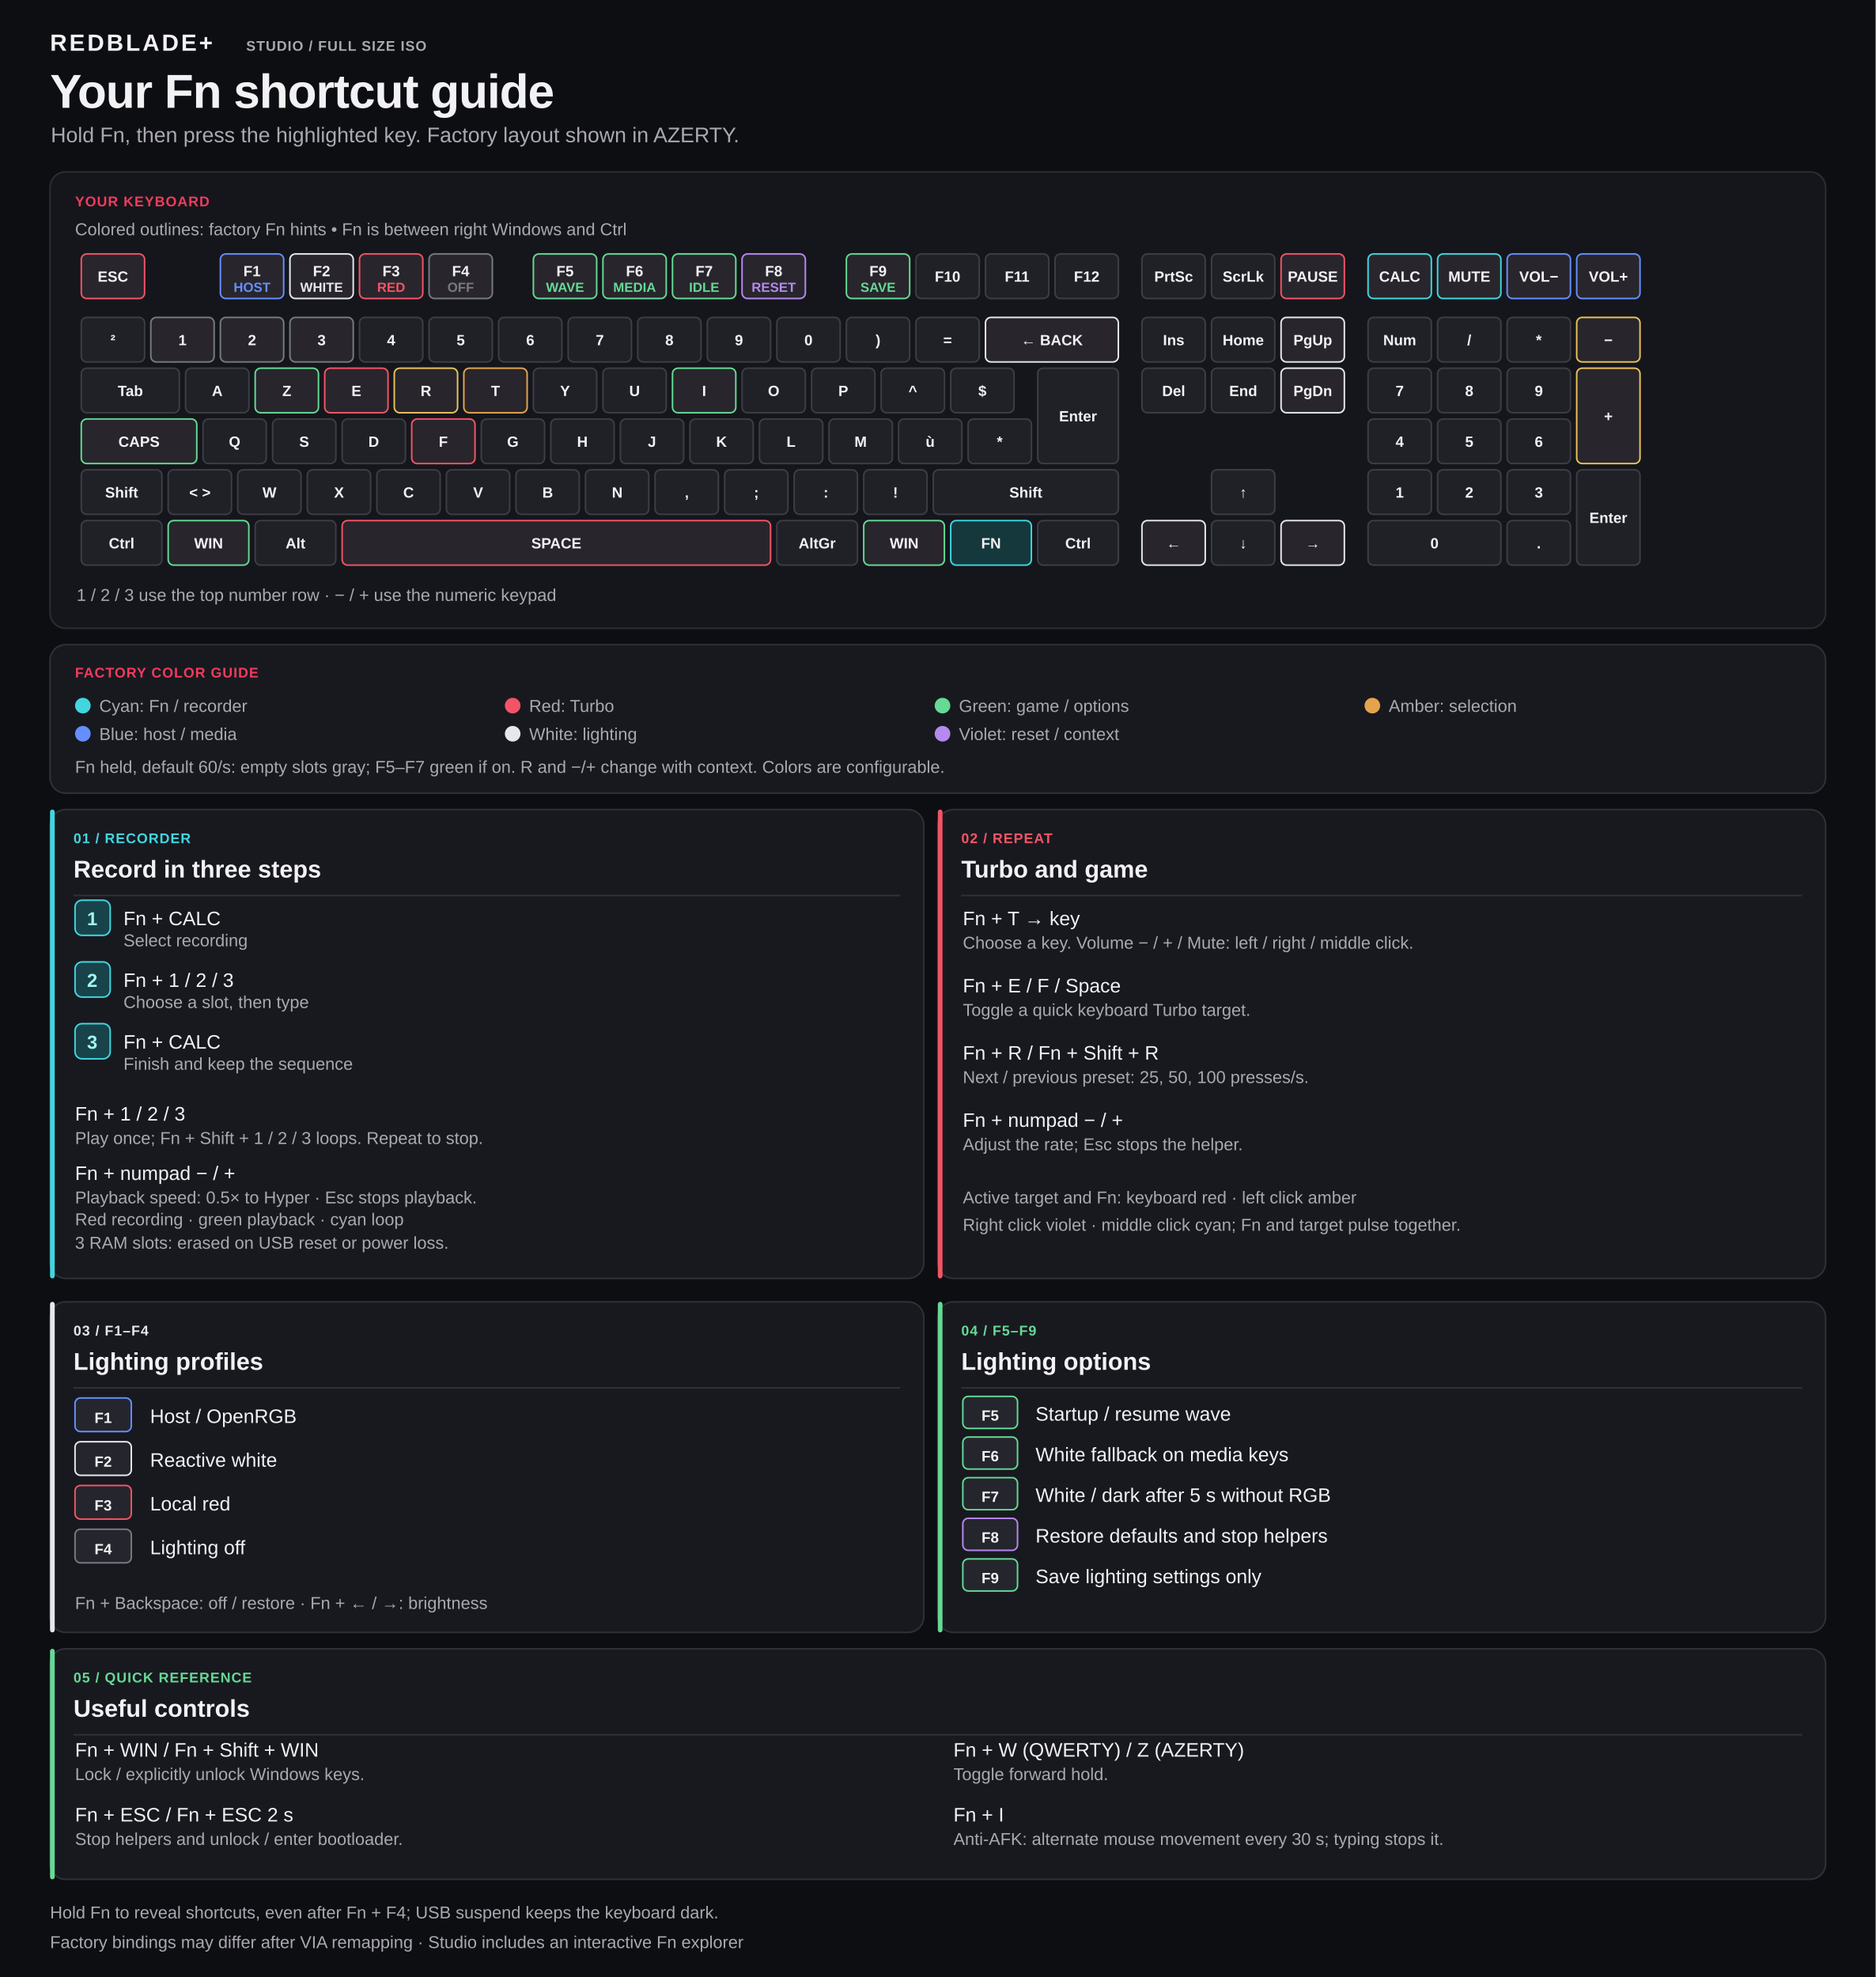
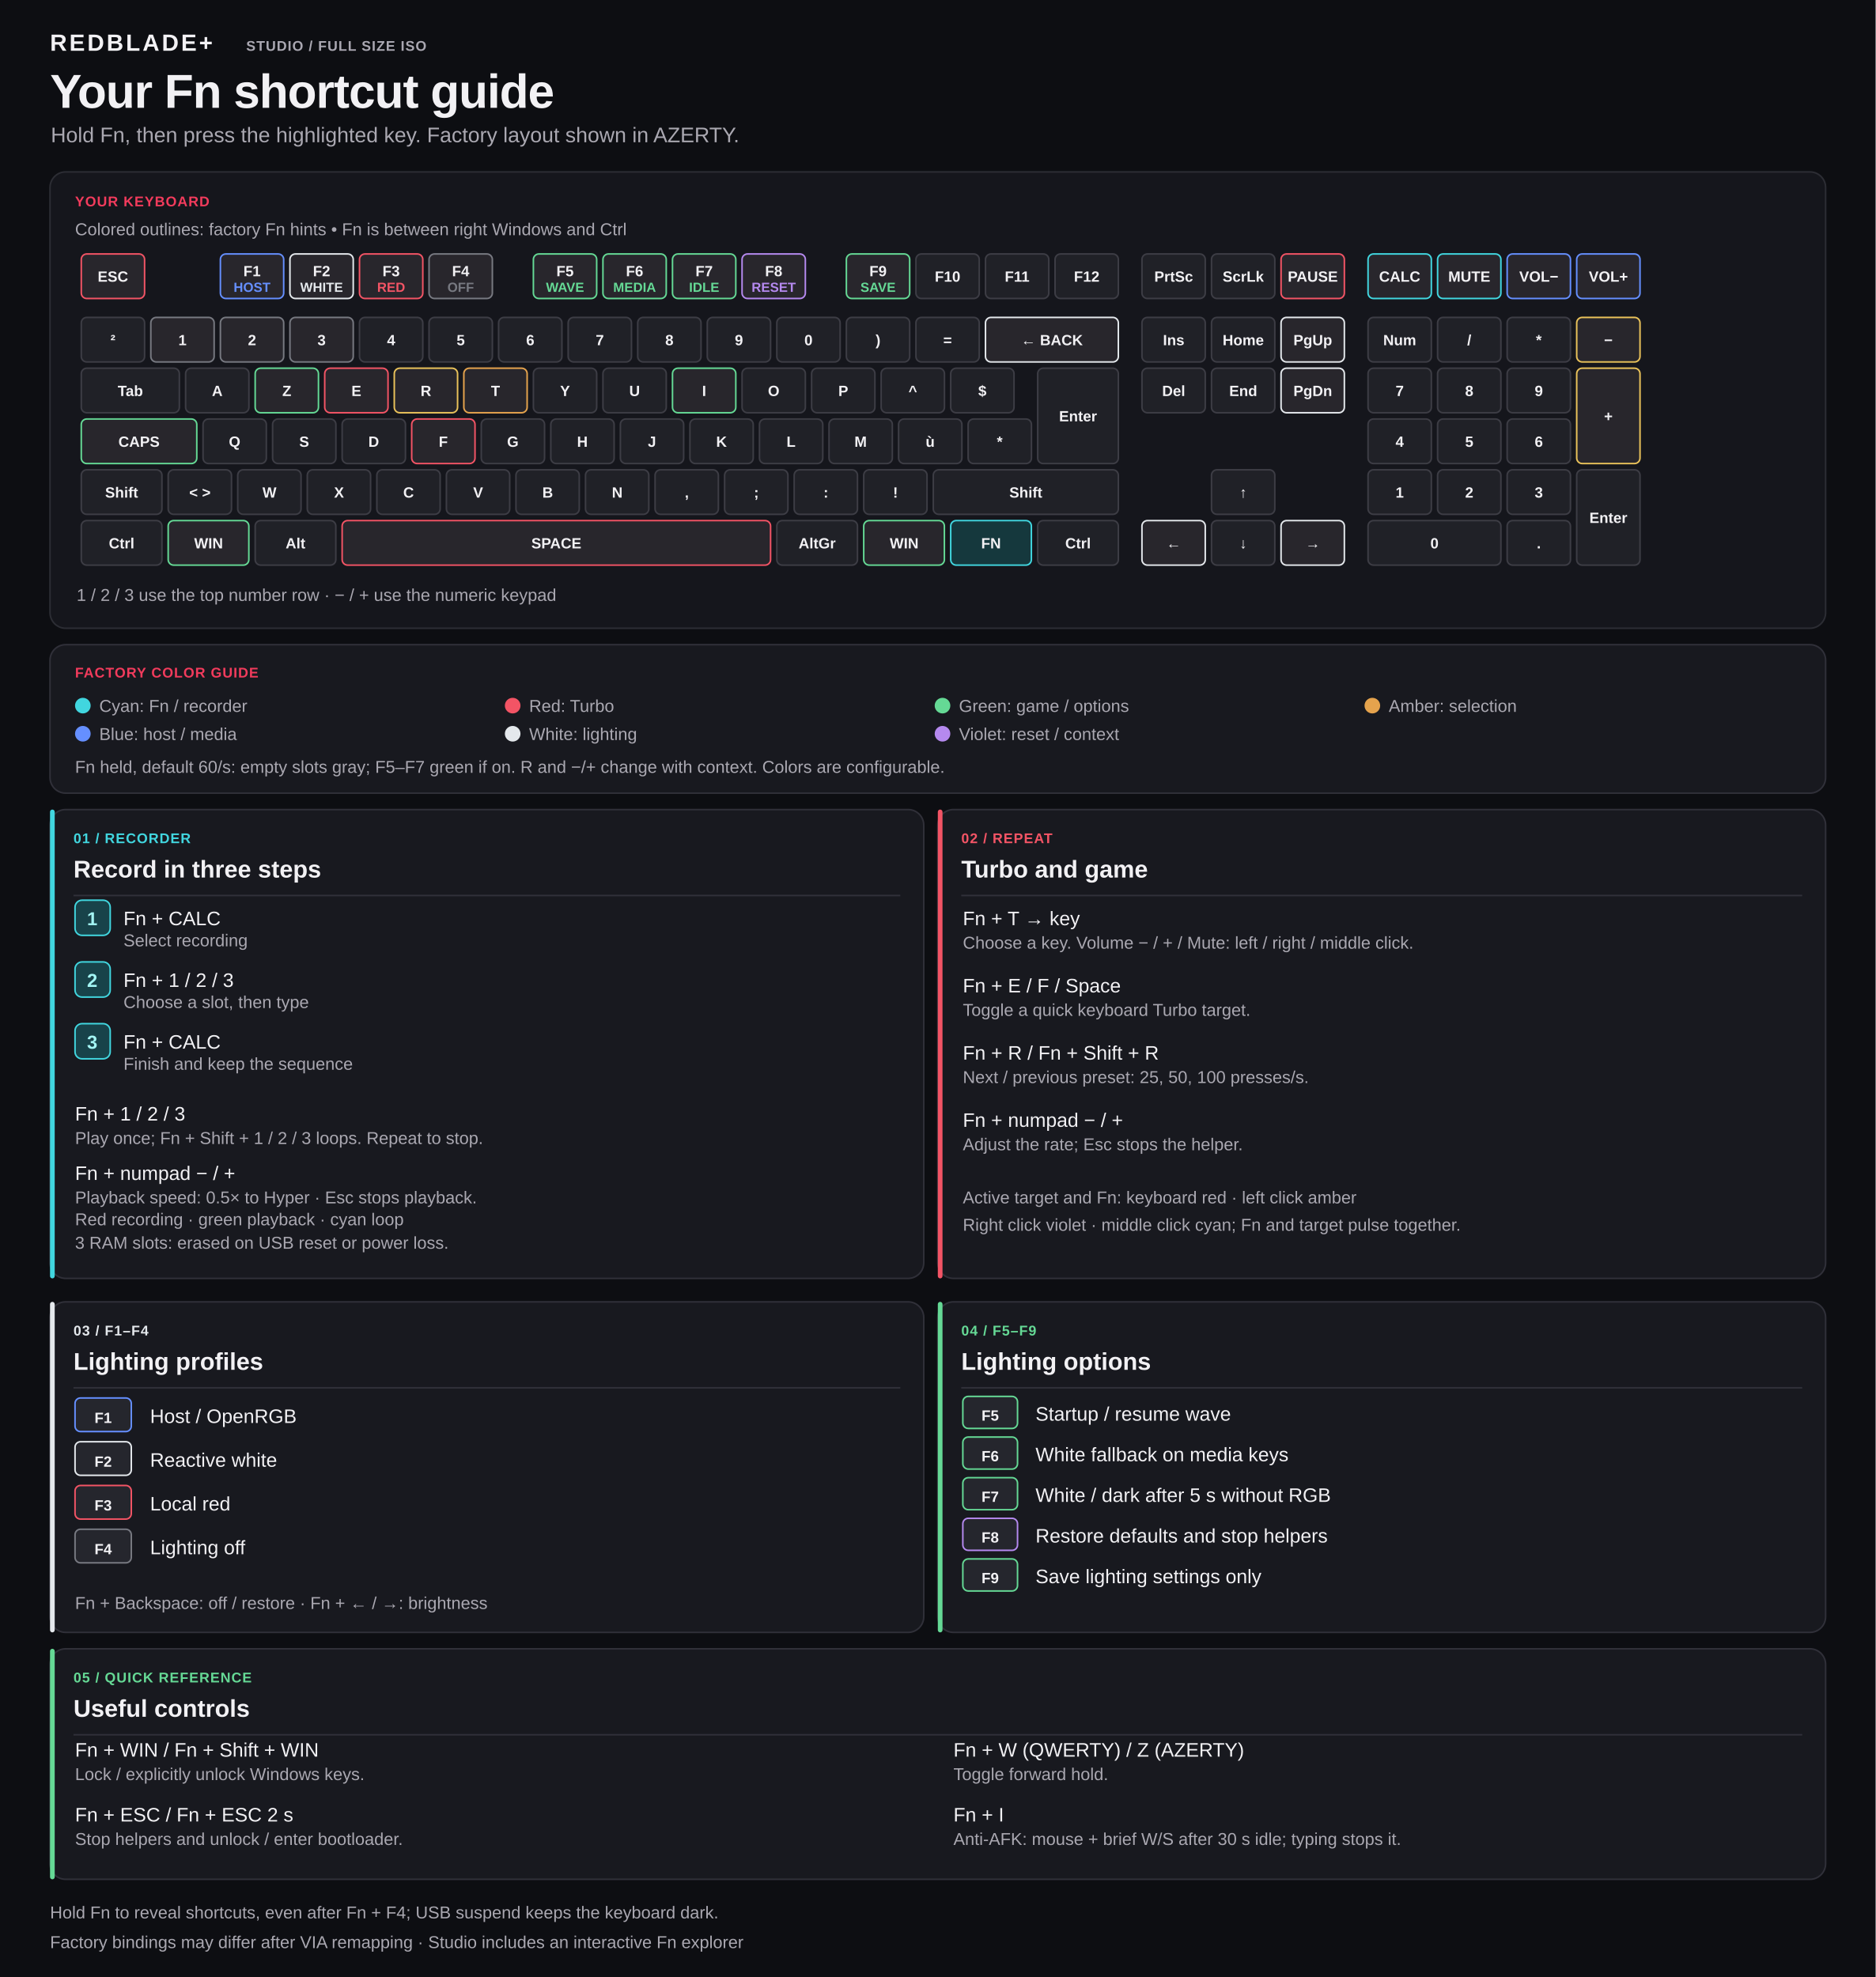
<svg xmlns="http://www.w3.org/2000/svg" width="2400" height="2530" viewBox="0 0 2400 2530">
  <rect width="2400" height="2530" fill="#0d0e12" />
  <style>text{font-family:Segoe UI,Arial,sans-serif;fill:#f2f1f4}.brand{font-size:30px;font-weight:750;letter-spacing:3px}.title{font-size:61px;font-weight:750;letter-spacing:-1px}.subtitle{font-size:27px;fill:#aaa8b1}.section{font-size:31px;font-weight:700}.body{font-size:25px}.small{font-size:22px;fill:#aaa8b1}.tiny{font-size:17px;font-weight:700;text-anchor:middle;fill:#aaa8b1}.key{font-size:19px;font-weight:700;text-anchor:middle}.tag{font-size:18px;font-weight:700;letter-spacing:1px}.num{font-size:24px;font-weight:750;text-anchor:middle}.line{font-size:24px}</style>
  <text x="64" y="65" class="brand">REDBLADE+</text>
  <text x="315" y="65" class="tag" fill="#a9a7b1" style="fill:#a9a7b1">STUDIO  /  FULL SIZE ISO</text>
  <text x="64" y="138" class="title">Your Fn shortcut guide</text>
  <text x="65" y="182" class="subtitle">Hold Fn, then press the highlighted key. Factory layout shown in AZERTY.</text>
  <rect x="64" y="220" width="2272" height="584" rx="20" fill="#15161c" stroke="#2c2d34" stroke-width="2" />
  <text x="96" y="264" class="tag" fill="#f23b5c" style="fill:#f23b5c">YOUR KEYBOARD</text>
  <text x="96" y="301" class="small">Colored outlines: factory Fn hints  •  Fn is between right Windows and Ctrl</text>
  <rect x="104" y="325" width="81" height="57" rx="7" fill="#28262c" stroke="#f35465" stroke-width="2" />
  <text x="144.5" y="360.5" class="key">ESC</text>
  <rect x="282" y="325" width="81" height="57" rx="7" fill="#28262c" stroke="#658fff" stroke-width="2" />
  <text x="322.5" y="353.5" class="key">F1</text>
  <text x="322.5" y="373.5" class="tiny" fill="#658fff" style="fill:#658fff">HOST</text>
  <rect x="371" y="325" width="81" height="57" rx="7" fill="#28262c" stroke="#e4e8ec" stroke-width="2" />
  <text x="411.5" y="353.5" class="key">F2</text>
  <text x="411.5" y="373.5" class="tiny" fill="#e4e8ec" style="fill:#e4e8ec">WHITE</text>
  <rect x="460" y="325" width="81" height="57" rx="7" fill="#28262c" stroke="#f35465" stroke-width="2" />
  <text x="500.5" y="353.5" class="key">F3</text>
  <text x="500.5" y="373.5" class="tiny" fill="#f35465" style="fill:#f35465">RED</text>
  <rect x="549" y="325" width="81" height="57" rx="7" fill="#28262c" stroke="#777981" stroke-width="2" />
  <text x="589.5" y="353.5" class="key">F4</text>
  <text x="589.5" y="373.5" class="tiny" fill="#777981" style="fill:#777981">OFF</text>
  <rect x="682.5" y="325" width="81" height="57" rx="7" fill="#28262c" stroke="#65d995" stroke-width="2" />
  <text x="723.0" y="353.5" class="key">F5</text>
  <text x="723.0" y="373.5" class="tiny" fill="#65d995" style="fill:#65d995">WAVE</text>
  <rect x="771.5" y="325" width="81" height="57" rx="7" fill="#28262c" stroke="#65d995" stroke-width="2" />
  <text x="812.0" y="353.5" class="key">F6</text>
  <text x="812.0" y="373.5" class="tiny" fill="#65d995" style="fill:#65d995">MEDIA</text>
  <rect x="860.5" y="325" width="81" height="57" rx="7" fill="#28262c" stroke="#65d995" stroke-width="2" />
  <text x="901.0" y="353.5" class="key">F7</text>
  <text x="901.0" y="373.5" class="tiny" fill="#65d995" style="fill:#65d995">IDLE</text>
  <rect x="949.5" y="325" width="81" height="57" rx="7" fill="#28262c" stroke="#b589ef" stroke-width="2" />
  <text x="990.0" y="353.5" class="key">F8</text>
  <text x="990.0" y="373.5" class="tiny" fill="#b589ef" style="fill:#b589ef">RESET</text>
  <rect x="1083" y="325" width="81" height="57" rx="7" fill="#28262c" stroke="#65d995" stroke-width="2" />
  <text x="1123.5" y="353.5" class="key">F9</text>
  <text x="1123.5" y="373.5" class="tiny" fill="#65d995" style="fill:#65d995">SAVE</text>
  <rect x="1172" y="325" width="81" height="57" rx="7" fill="#202127" stroke="#3d3d45" stroke-width="2" />
  <text x="1212.5" y="360.5" class="key">F10</text>
  <rect x="1261" y="325" width="81" height="57" rx="7" fill="#202127" stroke="#3d3d45" stroke-width="2" />
  <text x="1301.5" y="360.5" class="key">F11</text>
  <rect x="1350" y="325" width="81" height="57" rx="7" fill="#202127" stroke="#3d3d45" stroke-width="2" />
  <text x="1390.5" y="360.5" class="key">F12</text>
  <rect x="1461.2" y="325" width="81" height="57" rx="7" fill="#202127" stroke="#3d3d45" stroke-width="2" />
  <text x="1501.8" y="360.5" class="key">PrtSc</text>
  <rect x="1550.2" y="325" width="81" height="57" rx="7" fill="#202127" stroke="#3d3d45" stroke-width="2" />
  <text x="1590.8" y="360.5" class="key">ScrLk</text>
  <rect x="1639.2" y="325" width="81" height="57" rx="7" fill="#28262c" stroke="#f35465" stroke-width="2" />
  <text x="1679.8" y="360.5" class="key">PAUSE</text>
  <rect x="1750.5" y="325" width="81" height="57" rx="7" fill="#28262c" stroke="#41d6df" stroke-width="2" />
  <text x="1791.0" y="360.5" class="key">CALC</text>
  <rect x="1839.5" y="325" width="81" height="57" rx="7" fill="#28262c" stroke="#41d6df" stroke-width="2" />
  <text x="1880.0" y="360.5" class="key">MUTE</text>
  <rect x="1928.5" y="325" width="81" height="57" rx="7" fill="#28262c" stroke="#658fff" stroke-width="2" />
  <text x="1969.0" y="360.5" class="key">VOL−</text>
  <rect x="2017.5" y="325" width="81" height="57" rx="7" fill="#28262c" stroke="#658fff" stroke-width="2" />
  <text x="2058.0" y="360.5" class="key">VOL+</text>
  <rect x="104" y="406.2" width="81" height="57" rx="7" fill="#202127" stroke="#3d3d45" stroke-width="2" />
  <text x="144.5" y="441.8" class="key">²</text>
  <rect x="193" y="406.2" width="81" height="57" rx="7" fill="#28262c" stroke="#777981" stroke-width="2" />
  <text x="233.5" y="441.8" class="key">1</text>
  <rect x="282" y="406.2" width="81" height="57" rx="7" fill="#28262c" stroke="#777981" stroke-width="2" />
  <text x="322.5" y="441.8" class="key">2</text>
  <rect x="371" y="406.2" width="81" height="57" rx="7" fill="#28262c" stroke="#777981" stroke-width="2" />
  <text x="411.5" y="441.8" class="key">3</text>
  <rect x="460" y="406.2" width="81" height="57" rx="7" fill="#202127" stroke="#3d3d45" stroke-width="2" />
  <text x="500.5" y="441.8" class="key">4</text>
  <rect x="549" y="406.2" width="81" height="57" rx="7" fill="#202127" stroke="#3d3d45" stroke-width="2" />
  <text x="589.5" y="441.8" class="key">5</text>
  <rect x="638" y="406.2" width="81" height="57" rx="7" fill="#202127" stroke="#3d3d45" stroke-width="2" />
  <text x="678.5" y="441.8" class="key">6</text>
  <rect x="727" y="406.2" width="81" height="57" rx="7" fill="#202127" stroke="#3d3d45" stroke-width="2" />
  <text x="767.5" y="441.8" class="key">7</text>
  <rect x="816" y="406.2" width="81" height="57" rx="7" fill="#202127" stroke="#3d3d45" stroke-width="2" />
  <text x="856.5" y="441.8" class="key">8</text>
  <rect x="905" y="406.2" width="81" height="57" rx="7" fill="#202127" stroke="#3d3d45" stroke-width="2" />
  <text x="945.5" y="441.8" class="key">9</text>
  <rect x="994" y="406.2" width="81" height="57" rx="7" fill="#202127" stroke="#3d3d45" stroke-width="2" />
  <text x="1034.5" y="441.8" class="key">0</text>
  <rect x="1083" y="406.2" width="81" height="57" rx="7" fill="#202127" stroke="#3d3d45" stroke-width="2" />
  <text x="1123.5" y="441.8" class="key">)</text>
  <rect x="1172" y="406.2" width="81" height="57" rx="7" fill="#202127" stroke="#3d3d45" stroke-width="2" />
  <text x="1212.5" y="441.8" class="key">=</text>
  <rect x="1261" y="406.2" width="170" height="57" rx="7" fill="#28262c" stroke="#e4e8ec" stroke-width="2" />
  <text x="1346.0" y="441.8" class="key">← BACK</text>
  <rect x="1461.2" y="406.2" width="81" height="57" rx="7" fill="#202127" stroke="#3d3d45" stroke-width="2" />
  <text x="1501.8" y="441.8" class="key">Ins</text>
  <rect x="1550.2" y="406.2" width="81" height="57" rx="7" fill="#202127" stroke="#3d3d45" stroke-width="2" />
  <text x="1590.8" y="441.8" class="key">Home</text>
  <rect x="1639.2" y="406.2" width="81" height="57" rx="7" fill="#28262c" stroke="#e4e8ec" stroke-width="2" />
  <text x="1679.8" y="441.8" class="key">PgUp</text>
  <rect x="1750.5" y="406.2" width="81" height="57" rx="7" fill="#202127" stroke="#3d3d45" stroke-width="2" />
  <text x="1791.0" y="441.8" class="key">Num</text>
  <rect x="1839.5" y="406.2" width="81" height="57" rx="7" fill="#202127" stroke="#3d3d45" stroke-width="2" />
  <text x="1880.0" y="441.8" class="key">/</text>
  <rect x="1928.5" y="406.2" width="81" height="57" rx="7" fill="#202127" stroke="#3d3d45" stroke-width="2" />
  <text x="1969.0" y="441.8" class="key">*</text>
  <rect x="2017.5" y="406.2" width="81" height="57" rx="7" fill="#28262c" stroke="#e9c25a" stroke-width="2" />
  <text x="2058.0" y="441.8" class="key">−</text>
  <rect x="104" y="471.2" width="125.5" height="57" rx="7" fill="#202127" stroke="#3d3d45" stroke-width="2" />
  <text x="166.8" y="506.8" class="key">Tab</text>
  <rect x="237.5" y="471.2" width="81" height="57" rx="7" fill="#202127" stroke="#3d3d45" stroke-width="2" />
  <text x="278.0" y="506.8" class="key">A</text>
  <rect x="326.5" y="471.2" width="81" height="57" rx="7" fill="#28262c" stroke="#65d995" stroke-width="2" />
  <text x="367.0" y="506.8" class="key">Z</text>
  <rect x="415.5" y="471.2" width="81" height="57" rx="7" fill="#28262c" stroke="#f35465" stroke-width="2" />
  <text x="456.0" y="506.8" class="key">E</text>
  <rect x="504.5" y="471.2" width="81" height="57" rx="7" fill="#28262c" stroke="#e9c25a" stroke-width="2" />
  <text x="545.0" y="506.8" class="key">R</text>
  <rect x="593.5" y="471.2" width="81" height="57" rx="7" fill="#28262c" stroke="#e5a34d" stroke-width="2" />
  <text x="634.0" y="506.8" class="key">T</text>
  <rect x="682.5" y="471.2" width="81" height="57" rx="7" fill="#202127" stroke="#3d3d45" stroke-width="2" />
  <text x="723.0" y="506.8" class="key">Y</text>
  <rect x="771.5" y="471.2" width="81" height="57" rx="7" fill="#202127" stroke="#3d3d45" stroke-width="2" />
  <text x="812.0" y="506.8" class="key">U</text>
  <rect x="860.5" y="471.2" width="81" height="57" rx="7" fill="#28262c" stroke="#65d995" stroke-width="2" />
  <text x="901.0" y="506.8" class="key">I</text>
  <rect x="949.5" y="471.2" width="81" height="57" rx="7" fill="#202127" stroke="#3d3d45" stroke-width="2" />
  <text x="990.0" y="506.8" class="key">O</text>
  <rect x="1038.5" y="471.2" width="81" height="57" rx="7" fill="#202127" stroke="#3d3d45" stroke-width="2" />
  <text x="1079.0" y="506.8" class="key">P</text>
  <rect x="1127.5" y="471.2" width="81" height="57" rx="7" fill="#202127" stroke="#3d3d45" stroke-width="2" />
  <text x="1168.0" y="506.8" class="key">^</text>
  <rect x="1216.5" y="471.2" width="81" height="57" rx="7" fill="#202127" stroke="#3d3d45" stroke-width="2" />
  <text x="1257.0" y="506.8" class="key">$</text>
  <rect x="1461.2" y="471.2" width="81" height="57" rx="7" fill="#202127" stroke="#3d3d45" stroke-width="2" />
  <text x="1501.8" y="506.8" class="key">Del</text>
  <rect x="1550.2" y="471.2" width="81" height="57" rx="7" fill="#202127" stroke="#3d3d45" stroke-width="2" />
  <text x="1590.8" y="506.8" class="key">End</text>
  <rect x="1639.2" y="471.2" width="81" height="57" rx="7" fill="#28262c" stroke="#e4e8ec" stroke-width="2" />
  <text x="1679.8" y="506.8" class="key">PgDn</text>
  <rect x="1750.5" y="471.2" width="81" height="57" rx="7" fill="#202127" stroke="#3d3d45" stroke-width="2" />
  <text x="1791.0" y="506.8" class="key">7</text>
  <rect x="1839.5" y="471.2" width="81" height="57" rx="7" fill="#202127" stroke="#3d3d45" stroke-width="2" />
  <text x="1880.0" y="506.8" class="key">8</text>
  <rect x="1928.5" y="471.2" width="81" height="57" rx="7" fill="#202127" stroke="#3d3d45" stroke-width="2" />
  <text x="1969.0" y="506.8" class="key">9</text>
  <rect x="2017.5" y="471.2" width="81" height="122" rx="7" fill="#28262c" stroke="#e9c25a" stroke-width="2" />
  <text x="2058.0" y="539.2" class="key">+</text>
  <rect x="104" y="536.2" width="147.8" height="57" rx="7" fill="#28262c" stroke="#65d995" stroke-width="2" />
  <text x="177.9" y="571.8" class="key">CAPS</text>
  <rect x="259.8" y="536.2" width="81" height="57" rx="7" fill="#202127" stroke="#3d3d45" stroke-width="2" />
  <text x="300.2" y="571.8" class="key">Q</text>
  <rect x="348.8" y="536.2" width="81" height="57" rx="7" fill="#202127" stroke="#3d3d45" stroke-width="2" />
  <text x="389.2" y="571.8" class="key">S</text>
  <rect x="437.8" y="536.2" width="81" height="57" rx="7" fill="#202127" stroke="#3d3d45" stroke-width="2" />
  <text x="478.2" y="571.8" class="key">D</text>
  <rect x="526.8" y="536.2" width="81" height="57" rx="7" fill="#28262c" stroke="#f35465" stroke-width="2" />
  <text x="567.2" y="571.8" class="key">F</text>
  <rect x="615.8" y="536.2" width="81" height="57" rx="7" fill="#202127" stroke="#3d3d45" stroke-width="2" />
  <text x="656.2" y="571.8" class="key">G</text>
  <rect x="704.8" y="536.2" width="81" height="57" rx="7" fill="#202127" stroke="#3d3d45" stroke-width="2" />
  <text x="745.2" y="571.8" class="key">H</text>
  <rect x="793.8" y="536.2" width="81" height="57" rx="7" fill="#202127" stroke="#3d3d45" stroke-width="2" />
  <text x="834.2" y="571.8" class="key">J</text>
  <rect x="882.8" y="536.2" width="81" height="57" rx="7" fill="#202127" stroke="#3d3d45" stroke-width="2" />
  <text x="923.2" y="571.8" class="key">K</text>
  <rect x="971.8" y="536.2" width="81" height="57" rx="7" fill="#202127" stroke="#3d3d45" stroke-width="2" />
  <text x="1012.2" y="571.8" class="key">L</text>
  <rect x="1060.8" y="536.2" width="81" height="57" rx="7" fill="#202127" stroke="#3d3d45" stroke-width="2" />
  <text x="1101.2" y="571.8" class="key">M</text>
  <rect x="1149.8" y="536.2" width="81" height="57" rx="7" fill="#202127" stroke="#3d3d45" stroke-width="2" />
  <text x="1190.2" y="571.8" class="key">ù</text>
  <rect x="1238.8" y="536.2" width="81" height="57" rx="7" fill="#202127" stroke="#3d3d45" stroke-width="2" />
  <text x="1279.2" y="571.8" class="key">*</text>
  <rect x="1327.8" y="471.2" width="103.2" height="122" rx="7" fill="#202127" stroke="#3d3d45" stroke-width="2" />
  <text x="1379.4" y="539.2" class="key">Enter</text>
  <rect x="1750.5" y="536.2" width="81" height="57" rx="7" fill="#202127" stroke="#3d3d45" stroke-width="2" />
  <text x="1791.0" y="571.8" class="key">4</text>
  <rect x="1839.5" y="536.2" width="81" height="57" rx="7" fill="#202127" stroke="#3d3d45" stroke-width="2" />
  <text x="1880.0" y="571.8" class="key">5</text>
  <rect x="1928.5" y="536.2" width="81" height="57" rx="7" fill="#202127" stroke="#3d3d45" stroke-width="2" />
  <text x="1969.0" y="571.8" class="key">6</text>
  <rect x="104" y="601.2" width="103.2" height="57" rx="7" fill="#202127" stroke="#3d3d45" stroke-width="2" />
  <text x="155.6" y="636.8" class="key">Shift</text>
  <rect x="215.2" y="601.2" width="81" height="57" rx="7" fill="#202127" stroke="#3d3d45" stroke-width="2" />
  <text x="255.8" y="636.8" class="key">&lt; &gt;</text>
  <rect x="304.2" y="601.2" width="81" height="57" rx="7" fill="#202127" stroke="#3d3d45" stroke-width="2" />
  <text x="344.8" y="636.8" class="key">W</text>
  <rect x="393.2" y="601.2" width="81" height="57" rx="7" fill="#202127" stroke="#3d3d45" stroke-width="2" />
  <text x="433.8" y="636.8" class="key">X</text>
  <rect x="482.2" y="601.2" width="81" height="57" rx="7" fill="#202127" stroke="#3d3d45" stroke-width="2" />
  <text x="522.8" y="636.8" class="key">C</text>
  <rect x="571.2" y="601.2" width="81" height="57" rx="7" fill="#202127" stroke="#3d3d45" stroke-width="2" />
  <text x="611.8" y="636.8" class="key">V</text>
  <rect x="660.2" y="601.2" width="81" height="57" rx="7" fill="#202127" stroke="#3d3d45" stroke-width="2" />
  <text x="700.8" y="636.8" class="key">B</text>
  <rect x="749.2" y="601.2" width="81" height="57" rx="7" fill="#202127" stroke="#3d3d45" stroke-width="2" />
  <text x="789.8" y="636.8" class="key">N</text>
  <rect x="838.2" y="601.2" width="81" height="57" rx="7" fill="#202127" stroke="#3d3d45" stroke-width="2" />
  <text x="878.8" y="636.8" class="key">,</text>
  <rect x="927.2" y="601.2" width="81" height="57" rx="7" fill="#202127" stroke="#3d3d45" stroke-width="2" />
  <text x="967.8" y="636.8" class="key">;</text>
  <rect x="1016.2" y="601.2" width="81" height="57" rx="7" fill="#202127" stroke="#3d3d45" stroke-width="2" />
  <text x="1056.8" y="636.8" class="key">:</text>
  <rect x="1105.2" y="601.2" width="81" height="57" rx="7" fill="#202127" stroke="#3d3d45" stroke-width="2" />
  <text x="1145.8" y="636.8" class="key">!</text>
  <rect x="1194.2" y="601.2" width="236.8" height="57" rx="7" fill="#202127" stroke="#3d3d45" stroke-width="2" />
  <text x="1312.6" y="636.8" class="key">Shift</text>
  <rect x="1550.2" y="601.2" width="81" height="57" rx="7" fill="#202127" stroke="#3d3d45" stroke-width="2" />
  <text x="1590.8" y="636.8" class="key">↑</text>
  <rect x="1750.5" y="601.2" width="81" height="57" rx="7" fill="#202127" stroke="#3d3d45" stroke-width="2" />
  <text x="1791.0" y="636.8" class="key">1</text>
  <rect x="1839.5" y="601.2" width="81" height="57" rx="7" fill="#202127" stroke="#3d3d45" stroke-width="2" />
  <text x="1880.0" y="636.8" class="key">2</text>
  <rect x="1928.5" y="601.2" width="81" height="57" rx="7" fill="#202127" stroke="#3d3d45" stroke-width="2" />
  <text x="1969.0" y="636.8" class="key">3</text>
  <rect x="2017.5" y="601.2" width="81" height="122" rx="7" fill="#202127" stroke="#3d3d45" stroke-width="2" />
  <text x="2058.0" y="669.2" class="key">Enter</text>
  <rect x="104" y="666.2" width="103.2" height="57" rx="7" fill="#202127" stroke="#3d3d45" stroke-width="2" />
  <text x="155.6" y="701.8" class="key">Ctrl</text>
  <rect x="215.2" y="666.2" width="103.2" height="57" rx="7" fill="#28262c" stroke="#65d995" stroke-width="2" />
  <text x="266.9" y="701.8" class="key">WIN</text>
  <rect x="326.5" y="666.2" width="103.2" height="57" rx="7" fill="#202127" stroke="#3d3d45" stroke-width="2" />
  <text x="378.1" y="701.8" class="key">Alt</text>
  <rect x="437.8" y="666.2" width="548.2" height="57" rx="7" fill="#28262c" stroke="#f35465" stroke-width="2" />
  <text x="711.9" y="701.8" class="key">SPACE</text>
  <rect x="994" y="666.2" width="103.2" height="57" rx="7" fill="#202127" stroke="#3d3d45" stroke-width="2" />
  <text x="1045.6" y="701.8" class="key">AltGr</text>
  <rect x="1105.2" y="666.2" width="103.2" height="57" rx="7" fill="#28262c" stroke="#65d995" stroke-width="2" />
  <text x="1156.9" y="701.8" class="key">WIN</text>
  <rect x="1216.5" y="666.2" width="103.2" height="57" rx="7" fill="#15383d" stroke="#41d6df" stroke-width="2" />
  <text x="1268.1" y="701.8" class="key">FN</text>
  <rect x="1327.8" y="666.2" width="103.2" height="57" rx="7" fill="#202127" stroke="#3d3d45" stroke-width="2" />
  <text x="1379.4" y="701.8" class="key">Ctrl</text>
  <rect x="1461.2" y="666.2" width="81" height="57" rx="7" fill="#28262c" stroke="#e4e8ec" stroke-width="2" />
  <text x="1501.8" y="701.8" class="key">←</text>
  <rect x="1550.2" y="666.2" width="81" height="57" rx="7" fill="#202127" stroke="#3d3d45" stroke-width="2" />
  <text x="1590.8" y="701.8" class="key">↓</text>
  <rect x="1639.2" y="666.2" width="81" height="57" rx="7" fill="#28262c" stroke="#e4e8ec" stroke-width="2" />
  <text x="1679.8" y="701.8" class="key">→</text>
  <rect x="1750.5" y="666.2" width="170" height="57" rx="7" fill="#202127" stroke="#3d3d45" stroke-width="2" />
  <text x="1835.5" y="701.8" class="key">0</text>
  <rect x="1928.5" y="666.2" width="81" height="57" rx="7" fill="#202127" stroke="#3d3d45" stroke-width="2" />
  <text x="1969.0" y="701.8" class="key">.</text>
  <text x="98" y="769" class="small">1 / 2 / 3 use the top number row  ·  − / + use the numeric keypad</text>
  <rect x="64" y="825" width="2272" height="190" rx="20" fill="#18191f" stroke="#303039" stroke-width="2" />
  <text x="96" y="867" class="tag" fill="#f23b5c" style="fill:#f23b5c">FACTORY COLOR GUIDE</text>
  <rect x="96" y="893" width="20" height="20" rx="10" fill="#41d6df" stroke="none" stroke-width="2" />
  <text x="127" y="911" class="small">Cyan: Fn / recorder</text>
  <rect x="646" y="893" width="20" height="20" rx="10" fill="#f35465" stroke="none" stroke-width="2" />
  <text x="677" y="911" class="small">Red: Turbo</text>
  <rect x="1196" y="893" width="20" height="20" rx="10" fill="#65d995" stroke="none" stroke-width="2" />
  <text x="1227" y="911" class="small">Green: game / options</text>
  <rect x="1746" y="893" width="20" height="20" rx="10" fill="#e5a34d" stroke="none" stroke-width="2" />
  <text x="1777" y="911" class="small">Amber: selection</text>
  <rect x="96" y="929" width="20" height="20" rx="10" fill="#658fff" stroke="none" stroke-width="2" />
  <text x="127" y="947" class="small">Blue: host / media</text>
  <rect x="646" y="929" width="20" height="20" rx="10" fill="#e4e8ec" stroke="none" stroke-width="2" />
  <text x="677" y="947" class="small">White: lighting</text>
  <rect x="1196" y="929" width="20" height="20" rx="10" fill="#b589ef" stroke="none" stroke-width="2" />
  <text x="1227" y="947" class="small">Violet: reset / context</text>
  <text x="96" y="989" class="small">Fn held, default 60/s: empty slots gray; F5–F7 green if on. R and −/+ change with context. Colors are configurable.</text>
  <rect x="64" y="1036" width="1118" height="600" rx="20" fill="#18191f" stroke="#303039" stroke-width="2" />
  <rect x="64" y="1036" width="6" height="600" rx="3" fill="#41d6df" stroke="none" stroke-width="2" />
  <text x="94" y="1079" class="tag" fill="#41d6df" style="fill:#41d6df">01  /  RECORDER</text>
  <text x="94" y="1123" class="section">Record in three steps</text>
  <path d="M94 1146h1058" stroke="#303039" stroke-width="2" />
  <rect x="96" y="1152" width="45" height="45" rx="9" fill="#18434a" stroke="#41d6df" stroke-width="2" />
  <text x="118" y="1184" class="num" fill="#a3f5f4" style="fill:#a3f5f4">1</text>
  <text x="158" y="1184" class="body">Fn + CALC</text>
  <text x="158" y="1211" class="small">Select recording</text>
  <rect x="96" y="1231" width="45" height="45" rx="9" fill="#18434a" stroke="#41d6df" stroke-width="2" />
  <text x="118" y="1263" class="num" fill="#a3f5f4" style="fill:#a3f5f4">2</text>
  <text x="158" y="1263" class="body">Fn + 1 / 2 / 3</text>
  <text x="158" y="1290" class="small">Choose a slot, then type</text>
  <rect x="96" y="1310" width="45" height="45" rx="9" fill="#18434a" stroke="#41d6df" stroke-width="2" />
  <text x="118" y="1342" class="num" fill="#a3f5f4" style="fill:#a3f5f4">3</text>
  <text x="158" y="1342" class="body">Fn + CALC</text>
  <text x="158" y="1369" class="small">Finish and keep the sequence</text>
  <text x="96" y="1434" class="body" fill="#f2f1f4" style="fill:#f2f1f4">Fn + 1 / 2 / 3</text>
  <text x="96" y="1464" class="small">Play once; Fn + Shift + 1 / 2 / 3 loops. Repeat to stop.</text>
  <text x="96" y="1510" class="body" fill="#f2f1f4" style="fill:#f2f1f4">Fn + numpad − / +</text>
  <text x="96" y="1540" class="small">Playback speed: 0.5× to Hyper · Esc stops playback.</text>
  <text x="96" y="1568" class="small">Red recording  ·  green playback  ·  cyan loop</text>
  <text x="96" y="1598" class="small">3 RAM slots: erased on USB reset or power loss.</text>
  <rect x="1200" y="1036" width="1136" height="600" rx="20" fill="#18191f" stroke="#303039" stroke-width="2" />
  <rect x="1200" y="1036" width="6" height="600" rx="3" fill="#f35465" stroke="none" stroke-width="2" />
  <text x="1230" y="1079" class="tag" fill="#f35465" style="fill:#f35465">02  /  REPEAT</text>
  <text x="1230" y="1123" class="section">Turbo and game</text>
  <path d="M1230 1146h1076" stroke="#303039" stroke-width="2" />
  <text x="1232" y="1184" class="body" fill="#f2f1f4" style="fill:#f2f1f4">Fn + T → key</text>
  <text x="1232" y="1214" class="small">Choose a key. Volume − / + / Mute: left / right / middle click.</text>
  <text x="1232" y="1270" class="body" fill="#f2f1f4" style="fill:#f2f1f4">Fn + E / F / Space</text>
  <text x="1232" y="1300" class="small">Toggle a quick keyboard Turbo target.</text>
  <text x="1232" y="1356" class="body" fill="#f2f1f4" style="fill:#f2f1f4">Fn + R  /  Fn + Shift + R</text>
  <text x="1232" y="1386" class="small">Next / previous preset: 25, 50, 100 presses/s.</text>
  <text x="1232" y="1442" class="body" fill="#f2f1f4" style="fill:#f2f1f4">Fn + numpad − / +</text>
  <text x="1232" y="1472" class="small">Adjust the rate; Esc stops the helper.</text>
  <text x="1232" y="1540" class="small">Active target and Fn: keyboard red  ·  left click amber</text>
  <text x="1232" y="1575" class="small">Right click violet · middle click cyan; Fn and target pulse together.</text>
  <rect x="64" y="1666" width="1118" height="423" rx="20" fill="#18191f" stroke="#303039" stroke-width="2" />
  <rect x="64" y="1666" width="6" height="423" rx="3" fill="#e4e8ec" stroke="none" stroke-width="2" />
  <text x="94" y="1709" class="tag" fill="#e4e8ec" style="fill:#e4e8ec">03  /  F1–F4</text>
  <text x="94" y="1753" class="section">Lighting profiles</text>
  <path d="M94 1776h1058" stroke="#303039" stroke-width="2" />
  <rect x="96" y="1789" width="72" height="43" rx="7" fill="#25262d" stroke="#658fff" stroke-width="2" />
  <text x="132" y="1821" class="key">F1</text>
  <text x="192" y="1821" class="body">Host / OpenRGB</text>
  <rect x="96" y="1845" width="72" height="43" rx="7" fill="#25262d" stroke="#e4e8ec" stroke-width="2" />
  <text x="132" y="1877" class="key">F2</text>
  <text x="192" y="1877" class="body">Reactive white</text>
  <rect x="96" y="1901" width="72" height="43" rx="7" fill="#25262d" stroke="#f35465" stroke-width="2" />
  <text x="132" y="1933" class="key">F3</text>
  <text x="192" y="1933" class="body">Local red</text>
  <rect x="96" y="1957" width="72" height="43" rx="7" fill="#25262d" stroke="#777981" stroke-width="2" />
  <text x="132" y="1989" class="key">F4</text>
  <text x="192" y="1989" class="body">Lighting off</text>
  <text x="96" y="2059" class="small">Fn + Backspace: off / restore  ·  Fn + ← / →: brightness</text>
  <rect x="1200" y="1666" width="1136" height="423" rx="20" fill="#18191f" stroke="#303039" stroke-width="2" />
  <rect x="1200" y="1666" width="6" height="423" rx="3" fill="#65d995" stroke="none" stroke-width="2" />
  <text x="1230" y="1709" class="tag" fill="#65d995" style="fill:#65d995">04  /  F5–F9</text>
  <text x="1230" y="1753" class="section">Lighting options</text>
  <path d="M1230 1776h1076" stroke="#303039" stroke-width="2" />
  <rect x="1232" y="1787" width="70" height="41" rx="7" fill="#25262d" stroke="#65d995" stroke-width="2" />
  <text x="1267" y="1818" class="key">F5</text>
  <text x="1325" y="1818" class="body">Startup / resume wave</text>
  <rect x="1232" y="1839" width="70" height="41" rx="7" fill="#25262d" stroke="#65d995" stroke-width="2" />
  <text x="1267" y="1870" class="key">F6</text>
  <text x="1325" y="1870" class="body">White fallback on media keys</text>
  <rect x="1232" y="1891" width="70" height="41" rx="7" fill="#25262d" stroke="#65d995" stroke-width="2" />
  <text x="1267" y="1922" class="key">F7</text>
  <text x="1325" y="1922" class="body">White / dark after 5 s without RGB</text>
  <rect x="1232" y="1943" width="70" height="41" rx="7" fill="#25262d" stroke="#b589ef" stroke-width="2" />
  <text x="1267" y="1974" class="key">F8</text>
  <text x="1325" y="1974" class="body">Restore defaults and stop helpers</text>
  <rect x="1232" y="1995" width="70" height="41" rx="7" fill="#25262d" stroke="#65d995" stroke-width="2" />
  <text x="1267" y="2026" class="key">F9</text>
  <text x="1325" y="2026" class="body">Save lighting settings only</text>
  <rect x="64" y="2110" width="2272" height="295" rx="20" fill="#18191f" stroke="#303039" stroke-width="2" />
  <rect x="64" y="2110" width="6" height="295" rx="3" fill="#65d995" stroke="none" stroke-width="2" />
  <text x="94" y="2153" class="tag" fill="#65d995" style="fill:#65d995">05  /  QUICK REFERENCE</text>
  <text x="94" y="2197" class="section">Useful controls</text>
  <path d="M94 2220h2212" stroke="#303039" stroke-width="2" />
  <text x="96" y="2248" class="body" fill="#f2f1f4" style="fill:#f2f1f4">Fn + WIN  /  Fn + Shift + WIN</text>
  <text x="96" y="2278" class="small">Lock / explicitly unlock Windows keys.</text>
  <text x="96" y="2331" class="body" fill="#f2f1f4" style="fill:#f2f1f4">Fn + ESC  /  Fn + ESC 2 s</text>
  <text x="96" y="2361" class="small">Stop helpers and unlock / enter bootloader.</text>
  <text x="1220" y="2248" class="body" fill="#f2f1f4" style="fill:#f2f1f4">Fn + W (QWERTY) / Z (AZERTY)</text>
  <text x="1220" y="2278" class="small">Toggle forward hold.</text>
  <text x="1220" y="2331" class="body" fill="#f2f1f4" style="fill:#f2f1f4">Fn + I</text>
-   <text x="1220" y="2361" class="small">Anti-AFK: alternate mouse movement every 30 s; typing stops it.</text>
+   <text x="1220" y="2361" class="small">Anti-AFK: mouse + brief W/S after 30 s idle; typing stops it.</text>
  <text x="64" y="2455" class="small">Hold Fn to reveal shortcuts, even after Fn + F4; USB suspend keeps the keyboard dark.</text>
  <text x="64" y="2493" class="small">Factory bindings may differ after VIA remapping  ·  Studio includes an interactive Fn explorer</text>
</svg>
